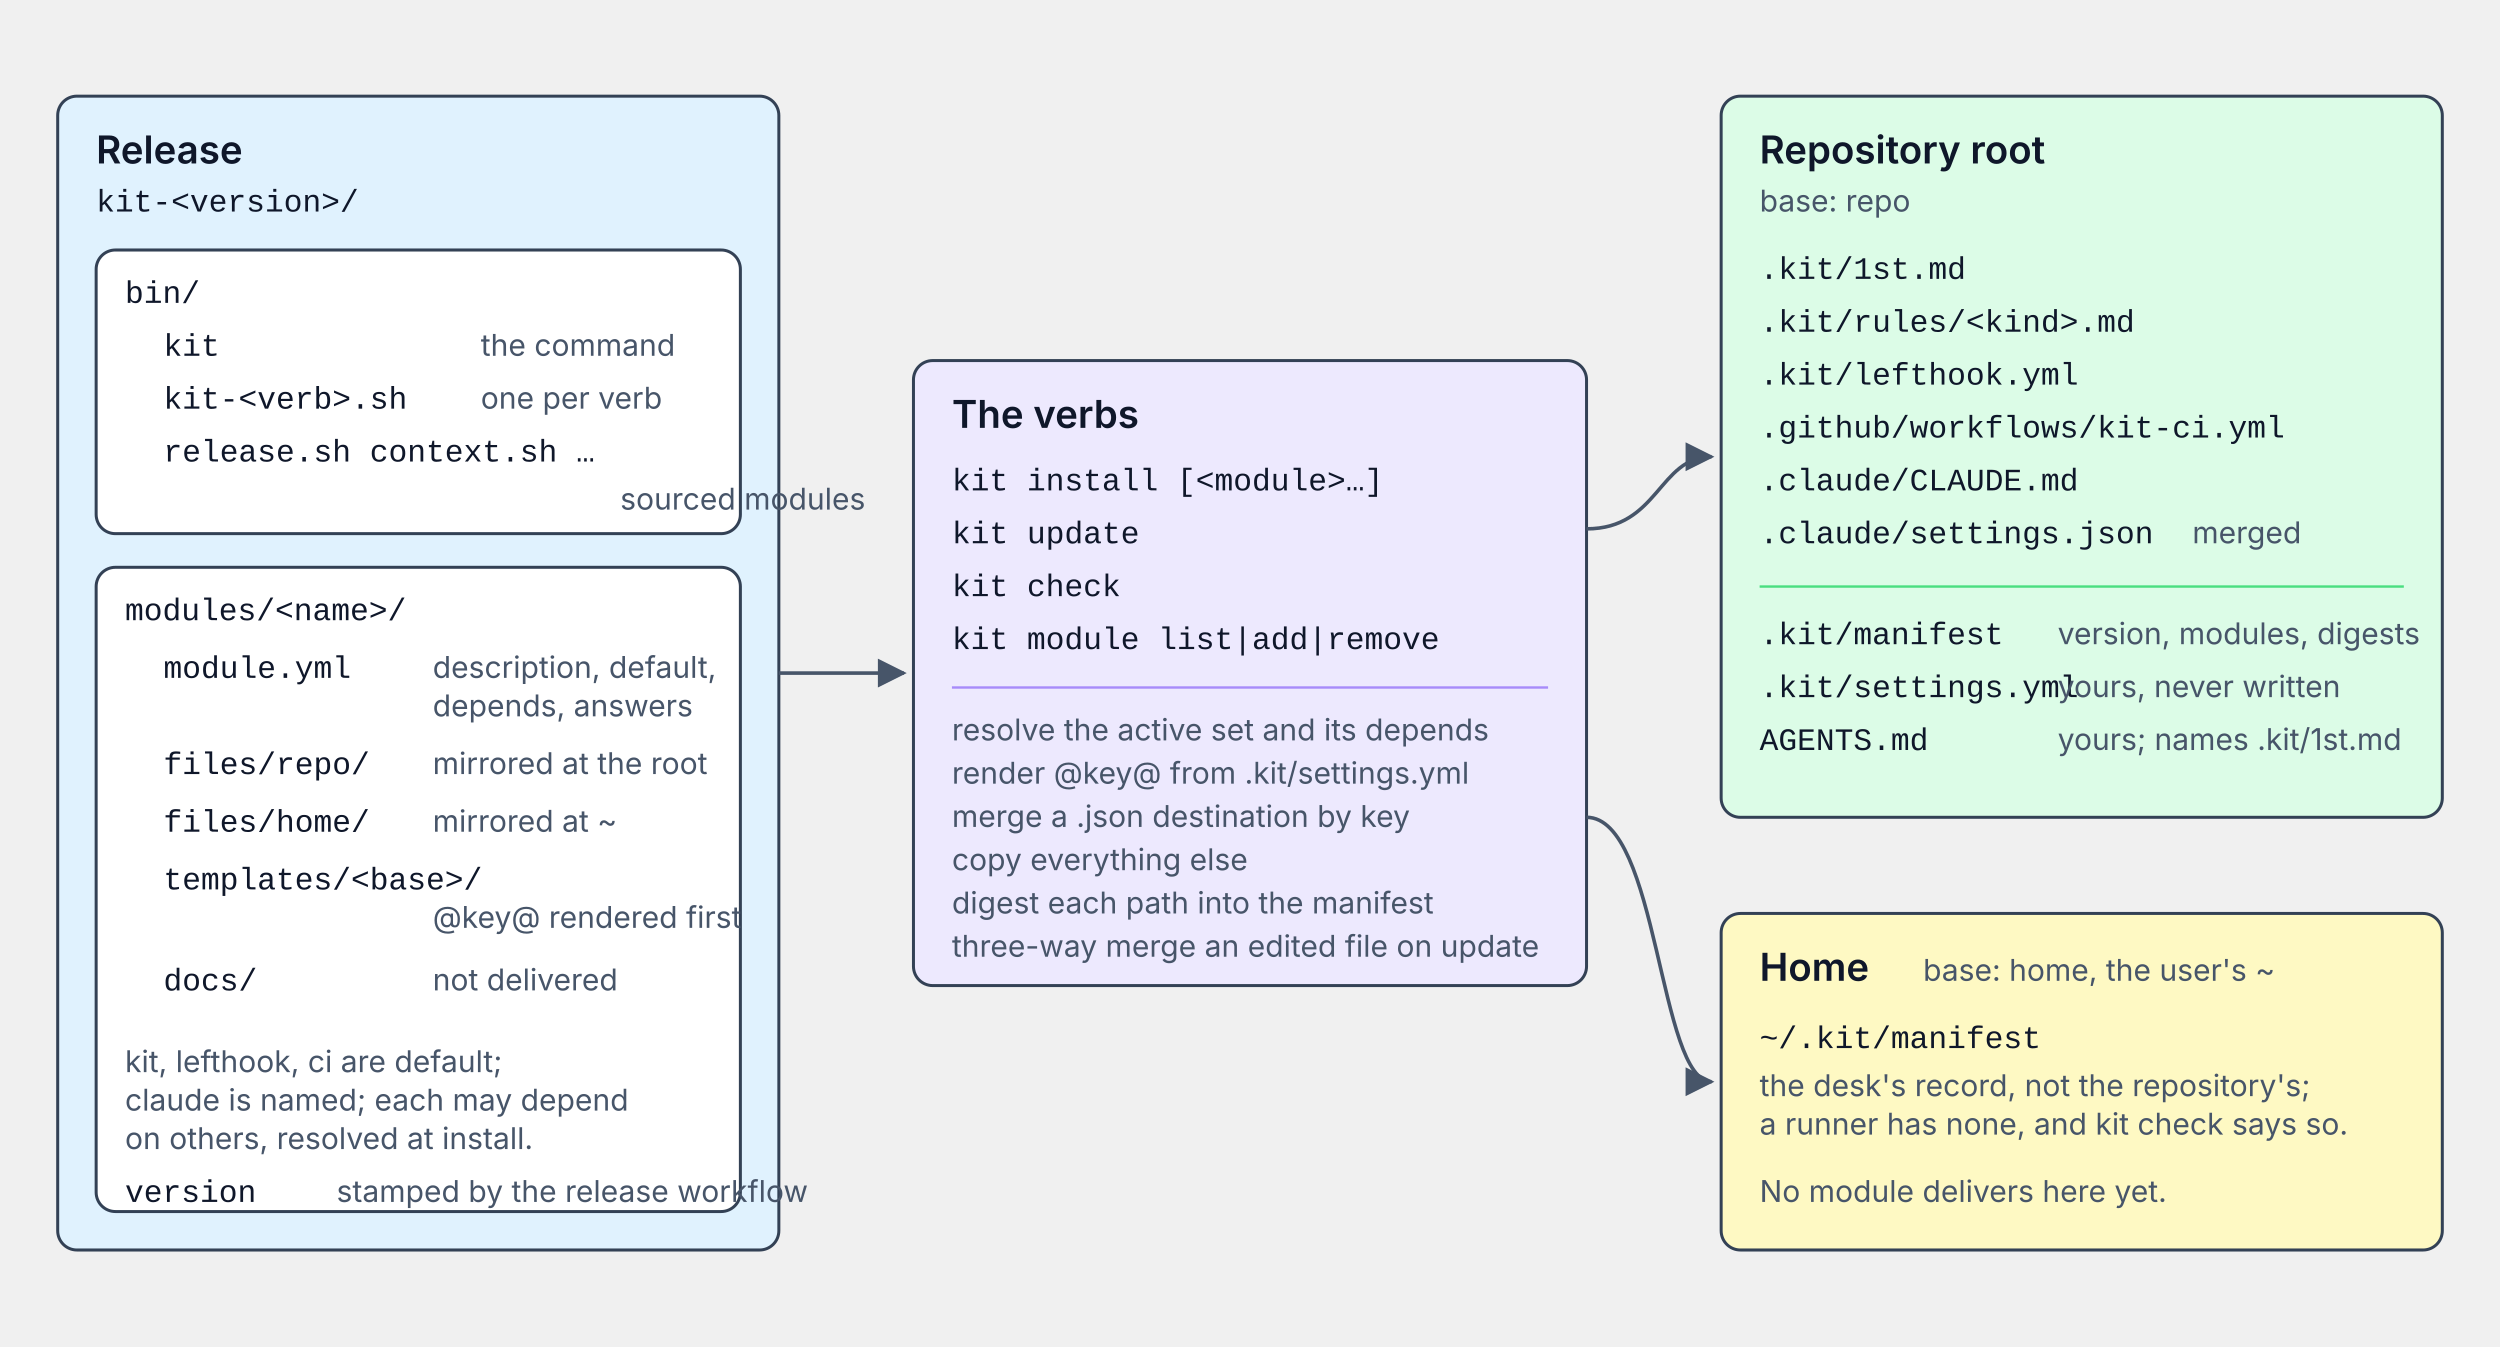
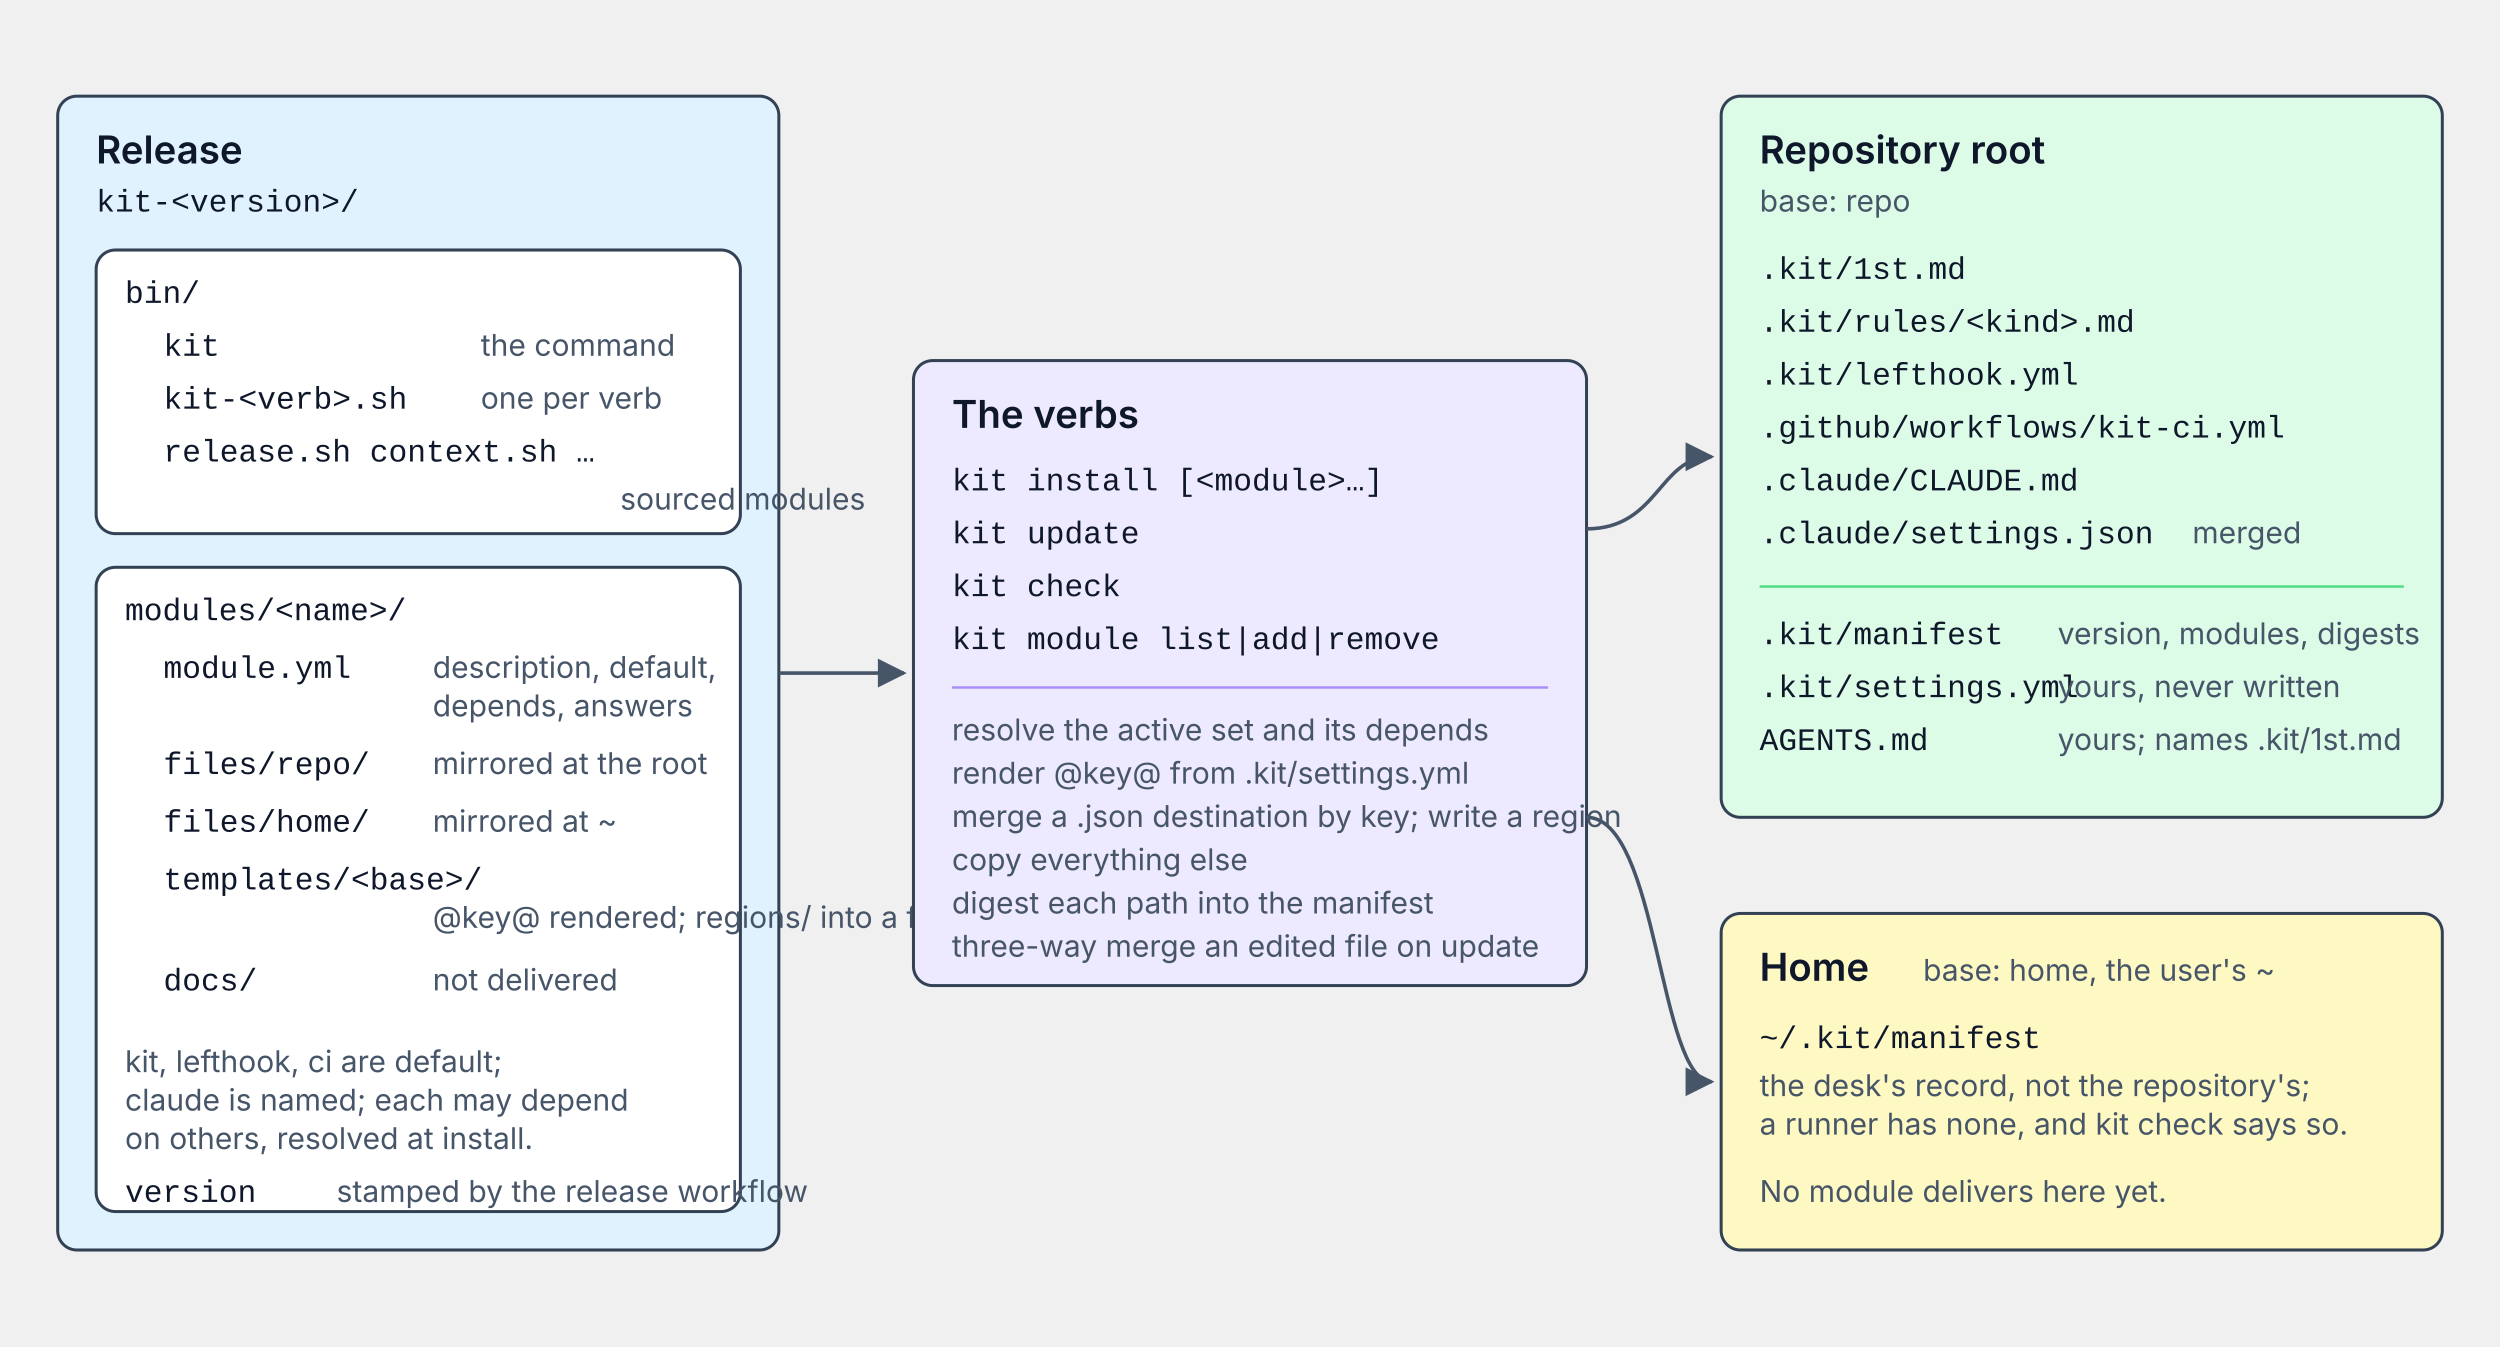
<svg xmlns="http://www.w3.org/2000/svg" viewBox="0 0 1040 560" width="1040" height="560" role="img" aria-labelledby="title desc">
  <defs>
    <marker id="arrow" viewBox="0 0 10 10" refX="9" refY="5" markerWidth="8" markerHeight="8" orient="auto-start-reverse">
      <path d="M 0 0 L 10 5 L 0 10 z" fill="#475569" />
    </marker>
    <style>
      text { font-family: Inter, -apple-system, "Segoe UI", Helvetica, Arial, sans-serif; font-size: 14px; fill: #0f172a; }
      .h { font-size: 16px; font-weight: 600; }
      .m { font-family: "SF Mono", Menlo, Consolas, "Liberation Mono", monospace; font-size: 13px; }
      .d { fill: #475569; font-size: 12.5px; }
      .box { stroke: #334155; stroke-width: 1.25; rx: 8; }
      .edge { stroke: #475569; stroke-width: 1.5; fill: none; marker-end: url(#arrow); }
    </style>
  </defs>
  <rect class="box" x="24" y="40" width="300" height="480" fill="#e0f2fe" />
  <text class="h" x="40" y="68">Release</text>
  <text class="m" x="40" y="88">kit-&lt;version&gt;/</text>
  <rect class="box" x="40" y="104" width="268" height="118" fill="#ffffff" />
  <text class="m" x="52" y="126">bin/</text>
  <text class="m" x="68" y="148">kit</text>
  <text class="d" x="200" y="148">the command</text>
  <text class="m" x="68" y="170">kit-&lt;verb&gt;.sh</text>
  <text class="d" x="200" y="170">one per verb</text>
  <text class="m" x="68" y="192">release.sh context.sh …</text>
  <text class="d" x="258" y="212">sourced modules</text>
  <rect class="box" x="40" y="236" width="268" height="268" fill="#ffffff" />
  <text class="m" x="52" y="258">modules/&lt;name&gt;/</text>
  <text class="m" x="68" y="282">module.yml</text>
  <text class="d" x="180" y="282">description, default,</text>
  <text class="d" x="180" y="298">depends, answers</text>
  <text class="m" x="68" y="322">files/repo/</text>
  <text class="d" x="180" y="322">mirrored at the root</text>
  <text class="m" x="68" y="346">files/home/</text>
  <text class="d" x="180" y="346">mirrored at ~</text>
  <text class="m" x="68" y="370">templates/&lt;base&gt;/</text>
-   <text class="d" x="180" y="386">@key@ rendered first</text>
+   <text class="d" x="180" y="386">@key@ rendered; regions/ into a file</text>
  <text class="m" x="68" y="412">docs/</text>
  <text class="d" x="180" y="412">not delivered</text>
  <text class="d" x="52" y="446">kit, lefthook, ci are default;</text>
  <text class="d" x="52" y="462">claude is named; each may depend</text>
  <text class="d" x="52" y="478">on others, resolved at install.</text>
  <text class="m" x="52" y="500">version</text>
  <text class="d" x="140" y="500">stamped by the release workflow</text>
  <rect class="box" x="380" y="150" width="280" height="260" fill="#ede9fe" />
  <text class="h" x="396" y="178">The verbs</text>
  <text class="m" x="396" y="204">kit install [&lt;module&gt;…]</text>
  <text class="m" x="396" y="226">kit update</text>
  <text class="m" x="396" y="248">kit check</text>
  <text class="m" x="396" y="270">kit module list|add|remove</text>
  <line x1="396" y1="286" x2="644" y2="286" stroke="#a78bfa" stroke-width="1" />
  <text class="d" x="396" y="308">resolve the active set and its depends</text>
  <text class="d" x="396" y="326">render @key@ from .kit/settings.yml</text>
-   <text class="d" x="396" y="344">merge a .json destination by key</text>
+   <text class="d" x="396" y="344">merge a .json destination by key; write a region</text>
  <text class="d" x="396" y="362">copy everything else</text>
  <text class="d" x="396" y="380">digest each path into the manifest</text>
  <text class="d" x="396" y="398">three-way merge an edited file on update</text>
  <rect class="box" x="716" y="40" width="300" height="300" fill="#dcfce7" />
  <text class="h" x="732" y="68">Repository root</text>
  <text class="d" x="732" y="88">base: repo</text>
  <text class="m" x="732" y="116">.kit/1st.md</text>
  <text class="m" x="732" y="138">.kit/rules/&lt;kind&gt;.md</text>
  <text class="m" x="732" y="160">.kit/lefthook.yml</text>
  <text class="m" x="732" y="182">.github/workflows/kit-ci.yml</text>
  <text class="m" x="732" y="204">.claude/CLAUDE.md</text>
  <text class="m" x="732" y="226">.claude/settings.json</text>
  <text class="d" x="912" y="226">merged</text>
  <line x1="732" y1="244" x2="1000" y2="244" stroke="#4ade80" stroke-width="1" />
  <text class="m" x="732" y="268">.kit/manifest</text>
  <text class="d" x="856" y="268">version, modules, digests</text>
  <text class="m" x="732" y="290">.kit/settings.yml</text>
  <text class="d" x="856" y="290">yours, never written</text>
  <text class="m" x="732" y="312">AGENTS.md</text>
  <text class="d" x="856" y="312">yours; names .kit/1st.md</text>
  <rect class="box" x="716" y="380" width="300" height="140" fill="#fef9c3" />
  <text class="h" x="732" y="408">Home</text>
  <text class="d" x="800" y="408">base: home, the user's ~</text>
  <text class="m" x="732" y="436">~/.kit/manifest</text>
  <text class="d" x="732" y="456">the desk's record, not the repository's;</text>
  <text class="d" x="732" y="472">a runner has none, and kit check says so.</text>
  <text class="d" x="732" y="500">No module delivers here yet.</text>
  <path class="edge" d="M 324 280 L 376 280" />
  <path class="edge" d="M 660 220 C 690 220, 690 190, 712 190" />
  <path class="edge" d="M 660 340 C 690 340, 690 450, 712 450" />
</svg>
